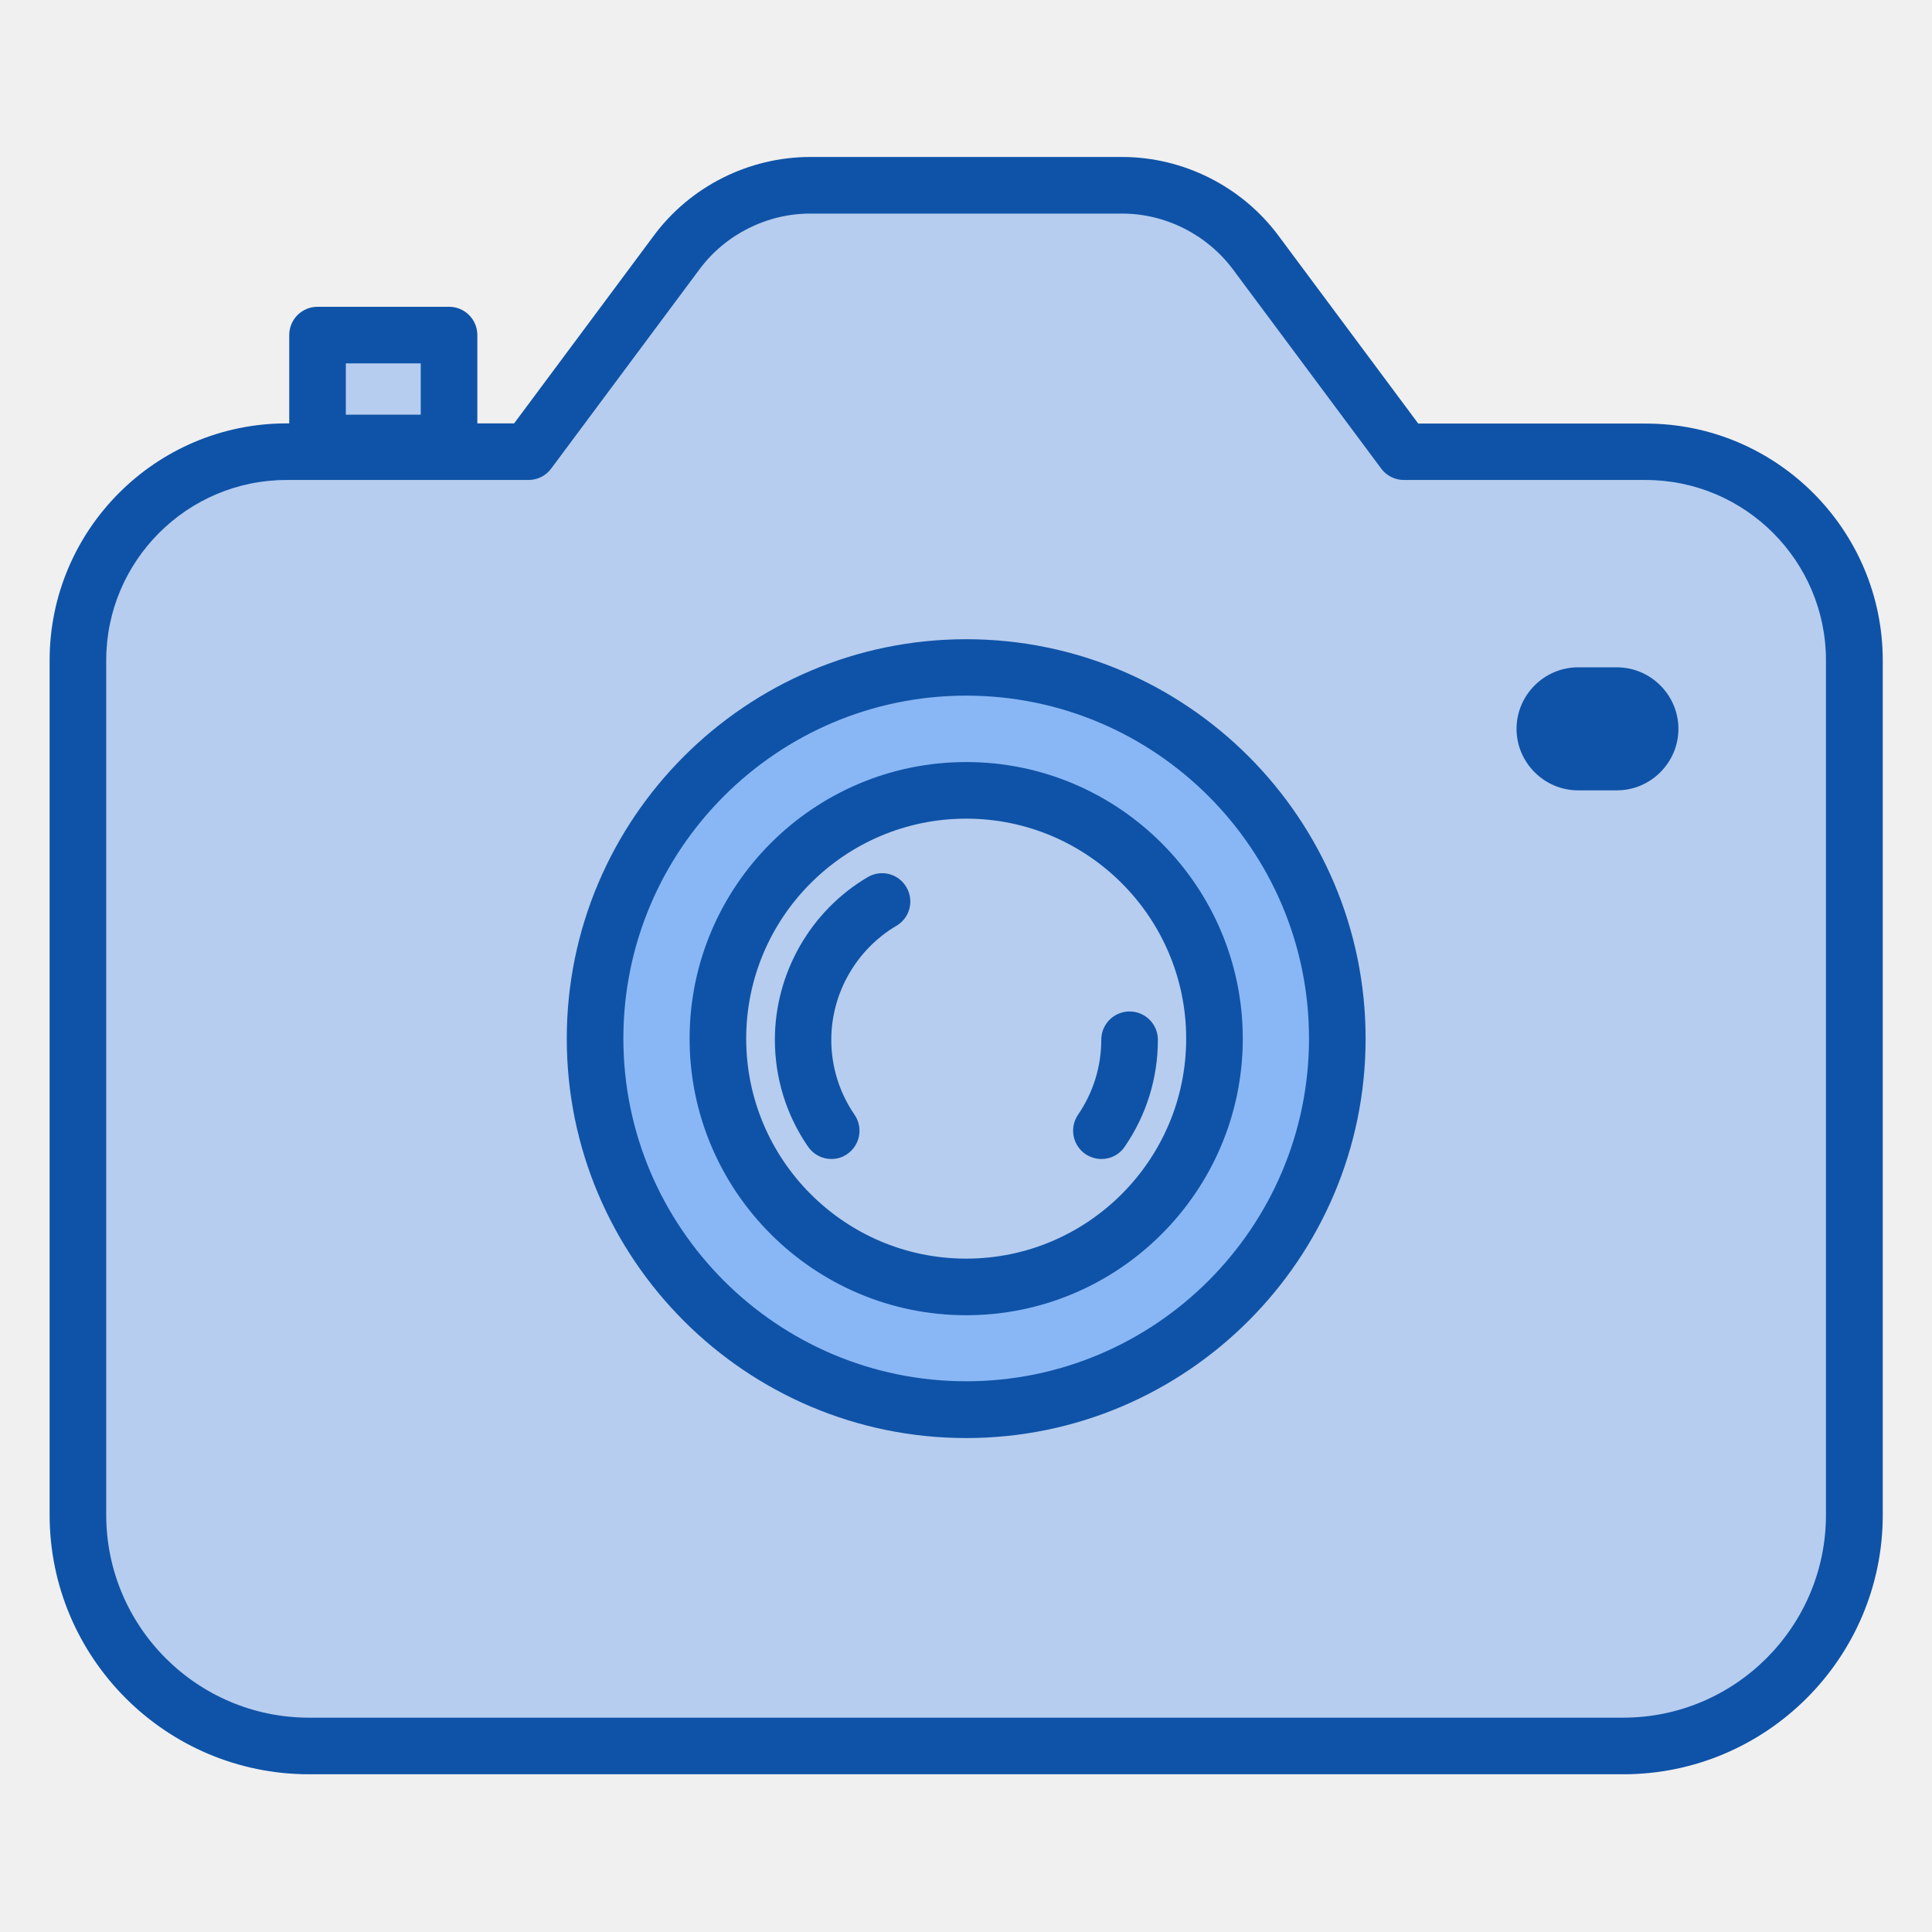
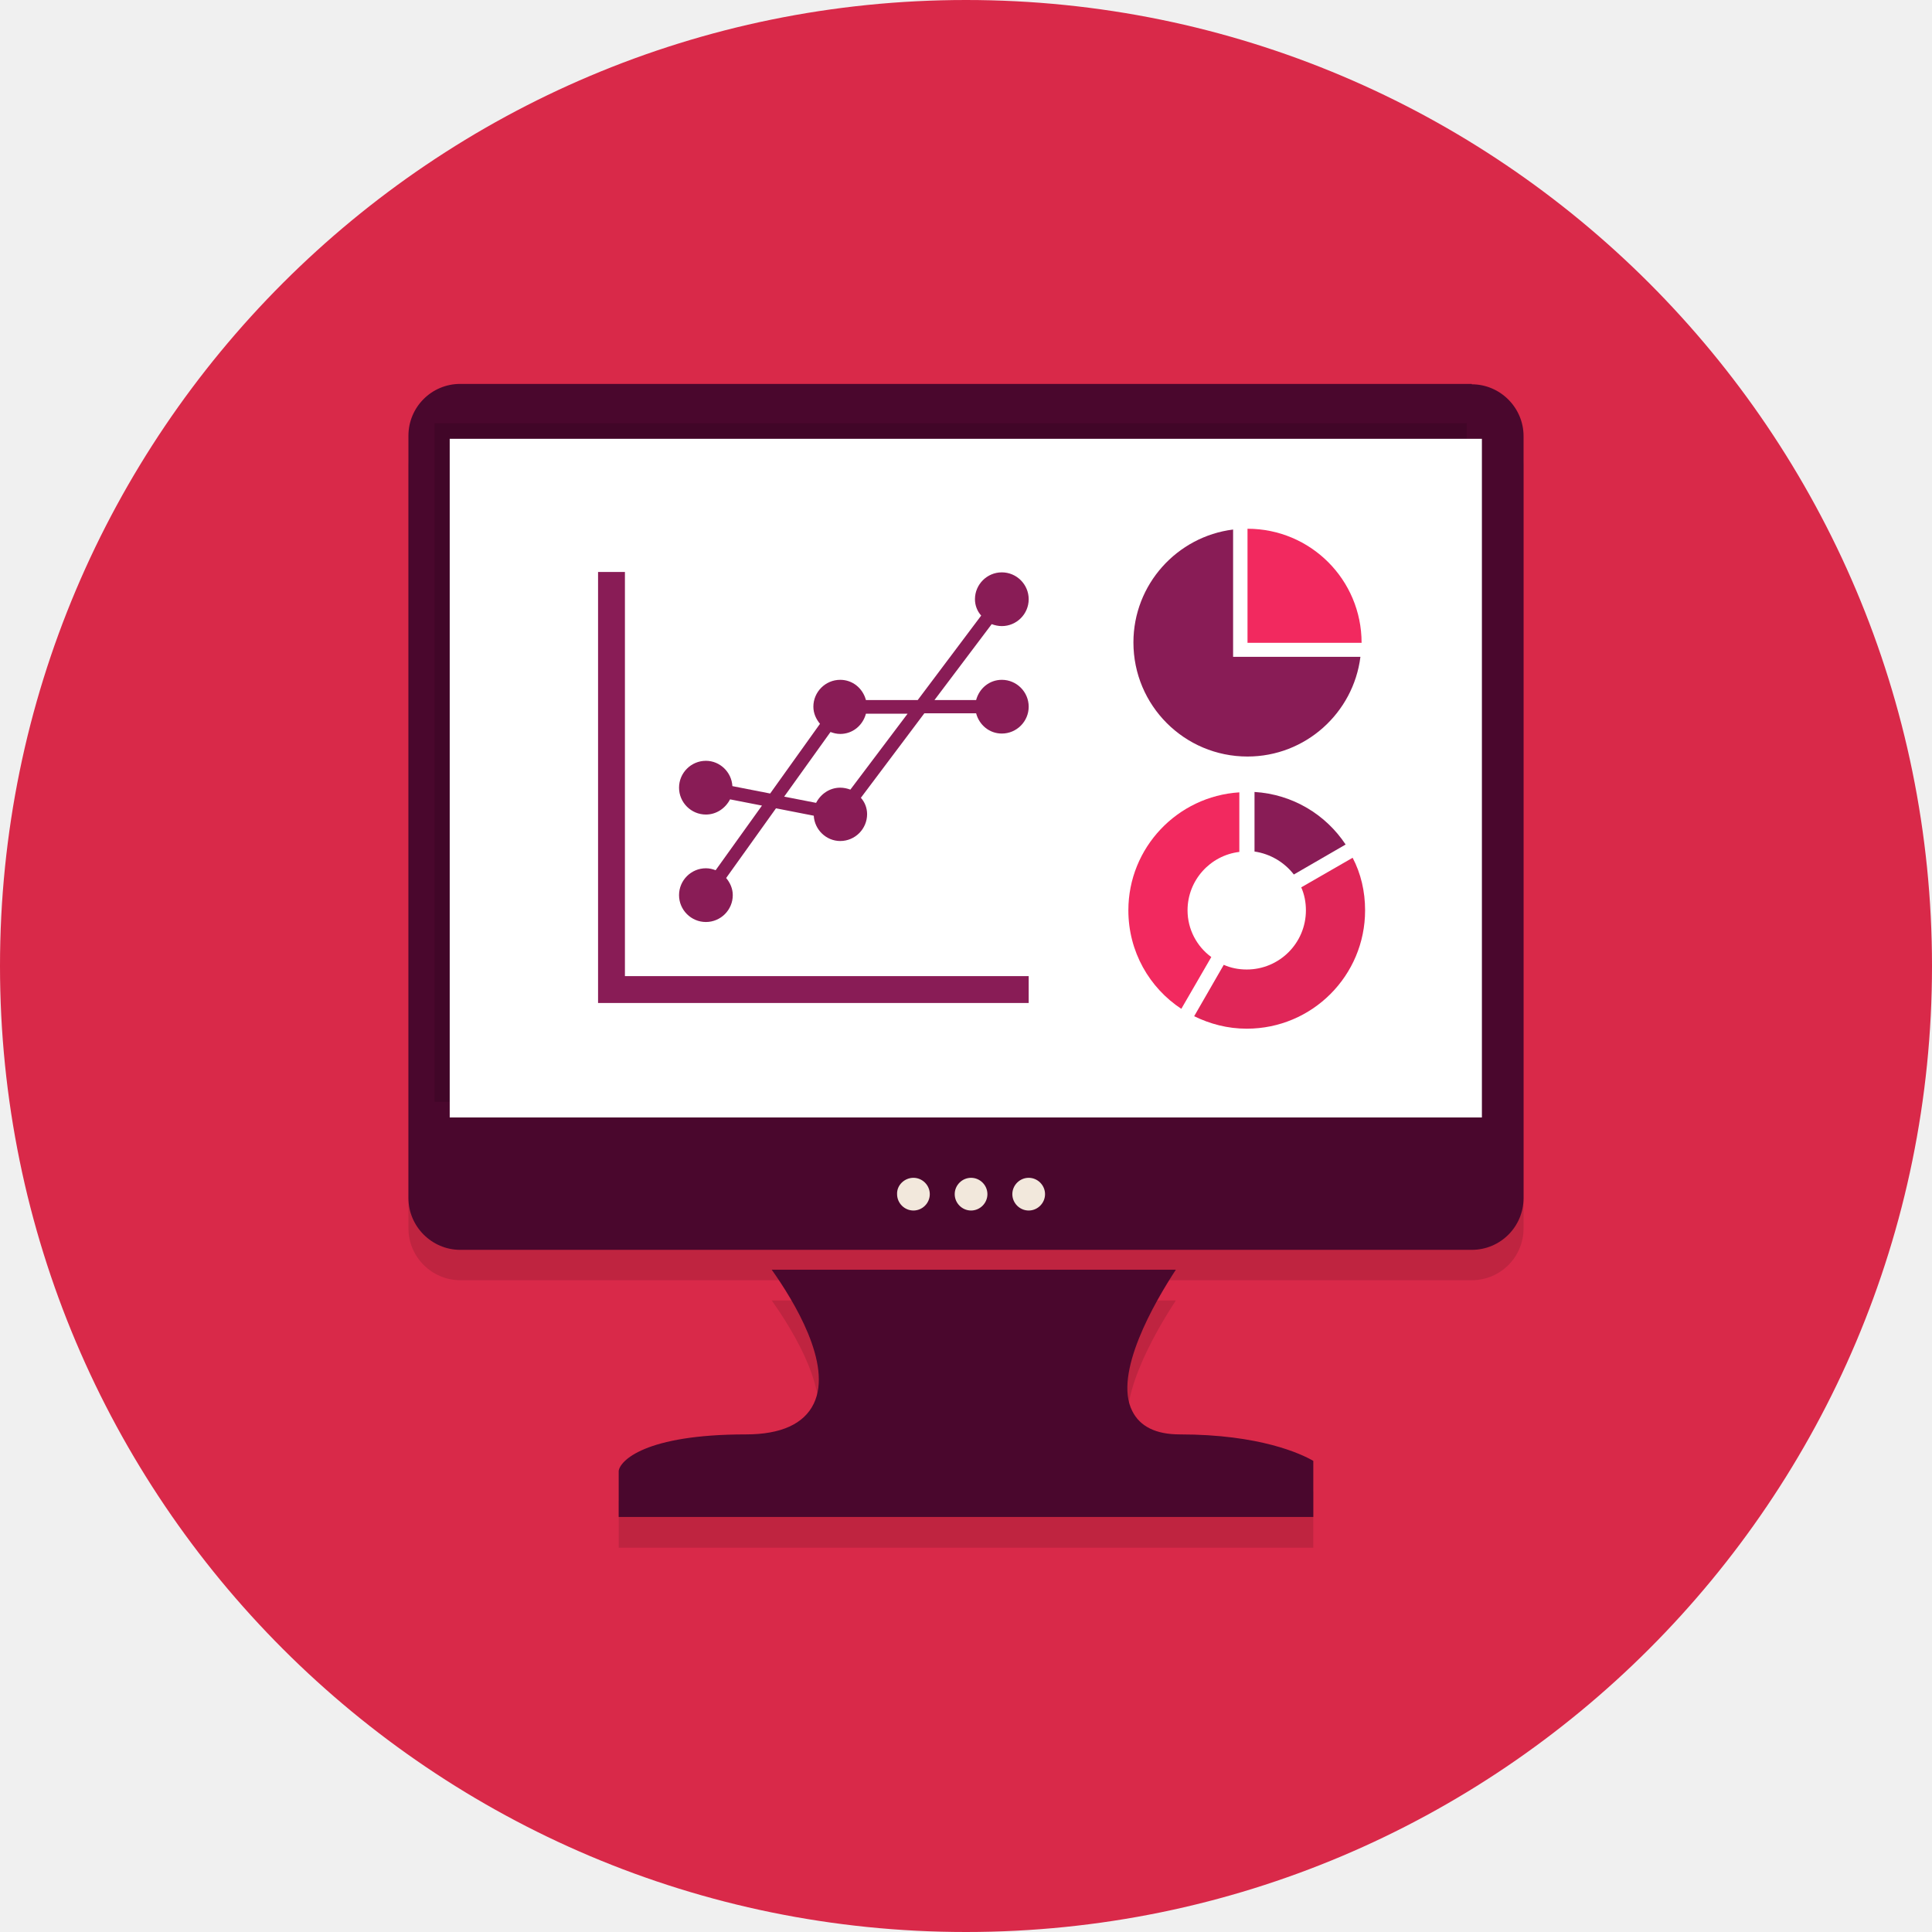
- <svg xmlns="http://www.w3.org/2000/svg" width="800px" height="800px" viewBox="0 0 1024 1024" class="icon" version="1.1">
-   <path d="M860.4 925.4H163.8c-67.7 0-122.5-54.9-122.5-122.5V350c0-61.1 49.5-110.6 110.6-110.6h128.2l78.6-105.6c16.7-22.4 42.9-35.6 70.9-35.6h165.2c27.9 0 54.2 13.2 70.9 35.6l78.6 105.6h128.1c61.1 0 110.6 49.5 110.6 110.6v452.9c-0.1 67.7-55 122.5-122.6 122.5z" fill="#B6CDEF" />
-   <path d="M860.4 940.4H163.8c-75.8 0-137.5-61.7-137.5-137.5V350c0-69.3 56.4-125.6 125.6-125.6h120.6l74.1-99.6C366 98.7 397 83.2 429.5 83.2h165.2c32.5 0 63.5 15.6 82.9 41.7l74.1 99.6h120.6c69.3 0 125.6 56.4 125.6 125.6V803c0 75.7-61.7 137.4-137.5 137.4z m-708.5-686c-52.7 0-95.6 42.9-95.6 95.6v452.9c0 59.3 48.2 107.5 107.5 107.5h696.5c59.3 0 107.5-48.2 107.5-107.5V350c0-52.7-42.9-95.6-95.6-95.6H744.1c-4.7 0-9.2-2.2-12-6l-78.6-105.6c-13.8-18.5-35.8-29.6-58.8-29.6H429.5c-23.1 0-45.1 11.1-58.8 29.6l-78.6 105.6c-2.8 3.8-7.3 6-12 6H151.9z" fill="#0F53A8" />
-   <path d="M512.1 550.5m-196.7 0a196.7 196.7 0 1 0 393.4 0 196.7 196.7 0 1 0-393.4 0Z" fill="#89B7F5" />
-   <path d="M512.1 762.2c-116.8 0-211.7-95-211.7-211.7s95-211.7 211.7-211.7c116.8 0 211.7 95 211.7 211.7s-95 211.7-211.7 211.7z m0-393.5c-100.2 0-181.7 81.5-181.7 181.7s81.5 181.7 181.7 181.7c100.2 0 181.7-81.5 181.7-181.7s-81.5-181.7-181.7-181.7z" fill="#0F53A8" />
-   <path d="M512.1 550.5m-131.6 0a131.6 131.6 0 1 0 263.2 0 131.6 131.6 0 1 0-263.2 0Z" fill="#B6CDEF" />
-   <path d="M512.1 697.1c-80.8 0-146.6-65.8-146.6-146.6s65.8-146.6 146.6-146.6 146.6 65.8 146.6 146.6-65.8 146.6-146.6 146.6z m0-263.2c-64.3 0-116.6 52.3-116.6 116.6s52.3 116.6 116.6 116.6 116.6-52.3 116.6-116.6-52.3-116.6-116.6-116.6z" fill="#0F53A8" />
-   <path d="M168.2 177.6h69.7v57.2h-69.7z" fill="#B6CDEF" />
-   <path d="M238 249.8h-69.7c-8.3 0-15-6.7-15-15v-57.2c0-8.3 6.7-15 15-15H238c8.3 0 15 6.7 15 15v57.2c0 8.3-6.7 15-15 15z m-54.8-30H223v-27.2h-39.7v27.2zM857 418.9h-20.6c-17.9 0-32.6-14.7-32.6-32.6 0-17.9 14.7-32.6 32.6-32.6H857c17.9 0 32.6 14.7 32.6 32.6 0 17.9-14.7 32.6-32.6 32.6zM440.7 614.3c-4.8 0-9.5-2.3-12.4-6.5-11.5-16.7-17.6-36.3-17.6-56.7 0-35.2 18.8-68.3 49.2-86.2 7.1-4.2 16.3-1.9 20.5 5.3 4.2 7.1 1.9 16.3-5.3 20.5-21.3 12.6-34.5 35.8-34.5 60.4 0 14.3 4.3 28 12.3 39.7 4.7 6.8 3 16.2-3.9 20.9-2.4 1.7-5.3 2.6-8.3 2.6zM583.8 614.3c-2.9 0-5.9-0.9-8.5-2.6-6.8-4.7-8.6-14-3.9-20.9 8-11.7 12.3-25.4 12.3-39.7 0-8.3 6.7-15 15-15s15 6.7 15 15c0 20.4-6.1 40-17.6 56.7-2.8 4.2-7.5 6.5-12.3 6.5z" fill="#0F53A8" />
+ <svg xmlns="http://www.w3.org/2000/svg" version="1.1" id="Layer_1" viewBox="0 0 496.2 496.2" xml:space="preserve">
+   <path style="fill:#D92949;" d="M0,248.1C0,111.1,111.1,0,248.1,0s248.1,111.1,248.1,248.1S385.1,496.2,248.1,496.2S0,385.1,0,248.1z  " />
+   <g style="opacity:0.12;">
+     <path d="M378,106.5c7.3,0,13.3,6,13.3,13.3v195.7c0,7.3-5.9,13.3-13.3,13.3h-65.9H187.3h-69.1c-7.3,0-13.3-6-13.3-13.3V119.8   c0-7.3,5.9-13.3,13.3-13.3C118.2,106.5,378,106.5,378,106.5z" />
+     <path d="M337.3,383.1v14.4H158.9v-11.8c0.3-2.6,6.7-9.4,32.7-9.4c9,0,14.9-2.7,17.4-7.9c4.9-10.1-5.2-26.5-10.8-34.4H302   c-5.5,8.4-16.1,26.7-11.2,36.3c2,4,6.1,6,12.2,6C323.6,376.3,334.2,381.3,337.3,383.1z" />
+   </g>
+   <g>
+     <path style="fill:#4A072D;" d="M378,98.7c7.3,0,13.3,6,13.3,13.3v195.7c0,7.3-5.9,13.3-13.3,13.3h-65.9H187.3h-69.1   c-7.3,0-13.3-6-13.3-13.3V111.9c0-7.3,5.9-13.3,13.3-13.3H378V98.7z" />
+     <path style="fill:#4A072D;" d="M337.3,375.2v14.4H158.9v-11.8c0.3-2.6,6.7-9.4,32.7-9.4c9,0,14.9-2.7,17.4-7.9   c4.9-10.1-5.2-26.5-10.8-34.4H302c-5.5,8.4-16.1,26.7-11.2,36.3c2,4,6.1,6,12.2,6C323.6,368.4,334.2,373.4,337.3,375.2z" />
+   </g>
+   <g style="opacity:0.12;">
+     <rect x="111.6" y="108.7" width="265.1" height="174.3" />
+   </g>
+   <rect x="115.5" y="112.7" style="fill:#FFFFFF;" width="265.1" height="174.3" />
+   <g>
+     <path style="fill:#F2E8DC;" d="M249.4,302.5c2.3,0,4.2,1.9,4.2,4.2c0,2.3-1.9,4.2-4.2,4.2c-2.3,0-4.2-1.9-4.2-4.2   C245.2,304.4,247.1,302.5,249.4,302.5z" />
+     <path style="fill:#F2E8DC;" d="M234.6,302.5c2.3,0,4.2,1.9,4.2,4.2c0,2.3-1.9,4.2-4.2,4.2s-4.2-1.9-4.2-4.2   C230.3,304.4,232.3,302.5,234.6,302.5z" />
+     <path style="fill:#F2E8DC;" d="M264.2,302.5c2.3,0,4.2,1.9,4.2,4.2c0,2.3-1.9,4.2-4.2,4.2c-2.3,0-4.2-1.9-4.2-4.2   S261.9,302.5,264.2,302.5z" />
+   </g>
+   <path style="fill:#891C56;" d="M257.3,174.6c-3.2,0-5.8,2.2-6.6,5.2H240l14.7-19.5c0.8,0.3,1.7,0.5,2.6,0.5c3.8,0,6.9-3.1,6.9-6.9  c0-3.8-3.1-6.9-6.9-6.9s-6.9,3.1-6.9,6.9c0,1.6,0.6,3.1,1.6,4.2l-16.3,21.7h-13.3c-0.8-3-3.4-5.2-6.6-5.2c-3.8,0-6.9,3.1-6.9,6.9  c0,1.7,0.7,3.2,1.7,4.4l-12.8,17.9l-9.7-1.9c-0.2-3.6-3.2-6.5-6.8-6.5c-3.8,0-6.9,3.1-6.9,6.9c0,3.8,3.1,6.9,6.9,6.9  c2.7,0,5-1.6,6.2-3.9l8.2,1.6l-11.9,16.6c-0.8-0.3-1.6-0.5-2.5-0.5c-3.8,0-6.9,3.1-6.9,6.9s3.1,6.9,6.9,6.9s6.9-3.1,6.9-6.9  c0-1.7-0.7-3.2-1.7-4.4l12.8-17.9l9.7,1.9c0.2,3.6,3.2,6.5,6.8,6.5c3.8,0,6.9-3.1,6.9-6.9c0-1.6-0.6-3.1-1.6-4.2l16.3-21.7h13.3  c0.8,3,3.4,5.2,6.6,5.2c3.8,0,6.9-3.1,6.9-6.9C264.2,177.7,261.1,174.6,257.3,174.6z" />
+   <path style="fill:#FFFFFF;" d="M218.4,202.8c-0.8-0.3-1.7-0.5-2.6-0.5c-2.7,0-5,1.6-6.2,3.9l-8.2-1.6l11.9-16.6  c0.8,0.3,1.6,0.5,2.5,0.5c3.2,0,5.8-2.2,6.6-5.2h10.7L218.4,202.8z" />
+   <polygon style="fill:#891C56;" points="264.2,250.7 264.2,257.6 153.6,257.6 153.6,146.9 160.5,146.9 160.5,250.7 " />
+   <path style="fill:#F2295F;" d="M311.1,245.8l-7.7,13.3c-8.2-5.4-13.6-14.7-13.6-25.3c0-16.1,12.6-29.3,28.5-30.3v15.3  c-7.5,0.9-13.3,7.3-13.3,15C305,238.7,307.4,243.1,311.1,245.8z" />
+   <path style="fill:#891C56;" d="M332.3,224.6l13.3-7.7c-5.1-7.7-13.6-12.9-23.4-13.5v15.3C326.3,219.3,329.9,221.5,332.3,224.6z" />
+   <path style="fill:#E02658;" d="M347.4,220.3l-13.2,7.6c0.8,1.8,1.2,3.8,1.2,5.9c0,8.4-6.8,15.2-15.2,15.2c-2.1,0-4.1-0.4-5.9-1.2  l-7.6,13.2c4.1,2,8.6,3.2,13.5,3.2c16.8,0,30.4-13.6,30.4-30.4C350.6,228.9,349.5,224.3,347.4,220.3z" />
+   <path style="fill:#F2295F;" d="M320.4,165.1h29.3c0-16.2-13.1-29.3-29.3-29.3V165.1z" />
+   <path style="fill:#891C56;" d="M316.7,168.7V136c-14.4,1.8-25.6,14.1-25.6,29c0,16.2,13.1,29.3,29.3,29.3c14.9,0,27.2-11.2,29-25.6  H316.7z" />
</svg>
